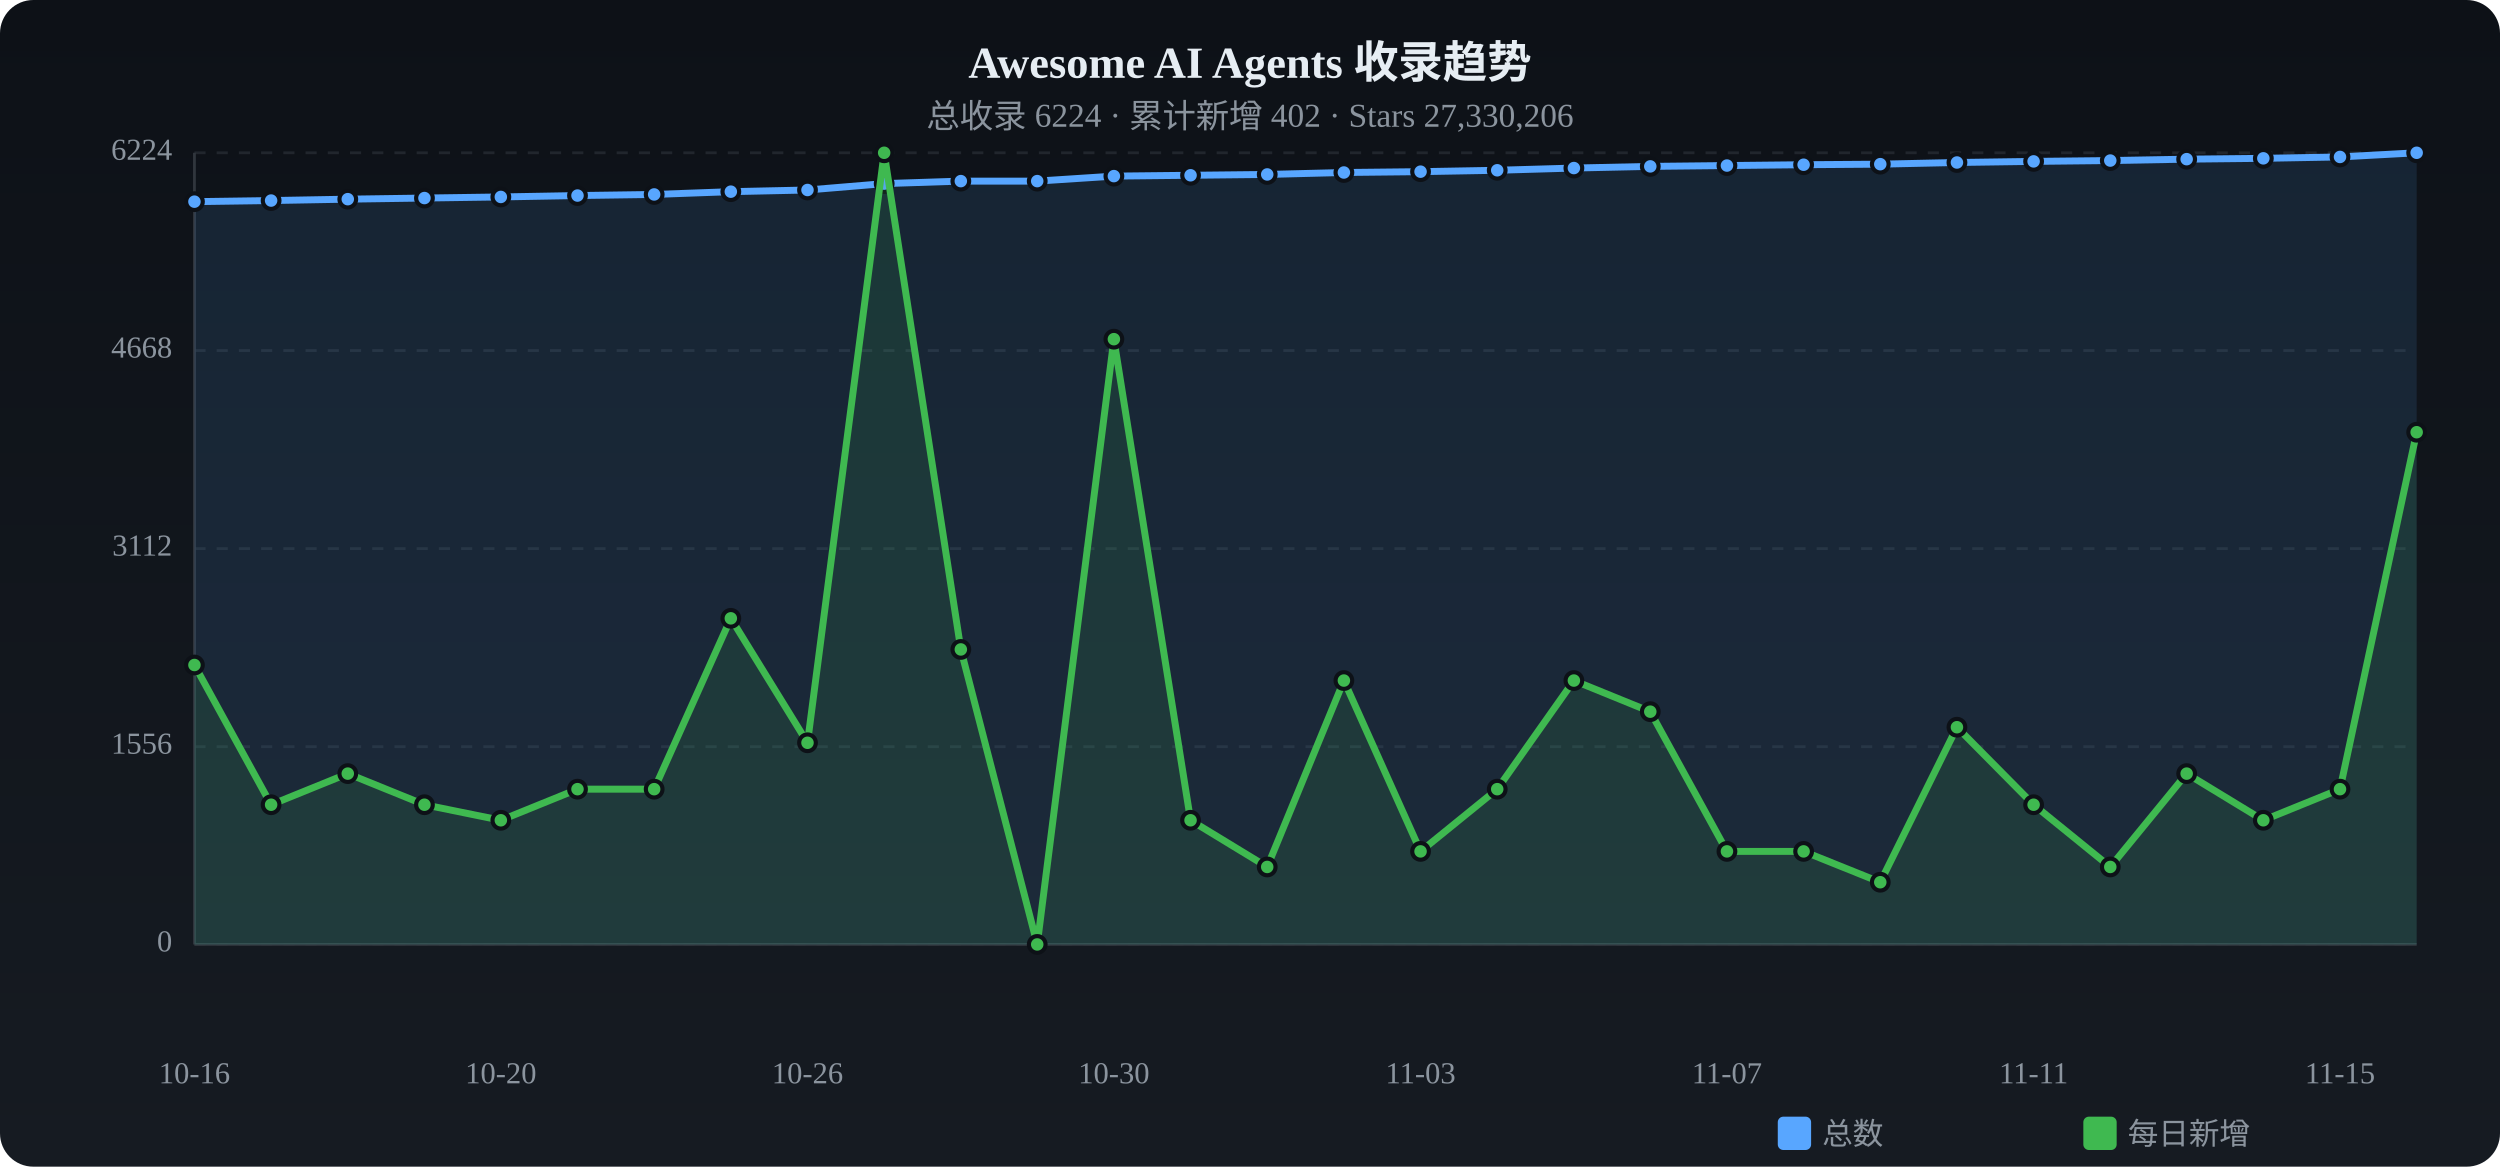
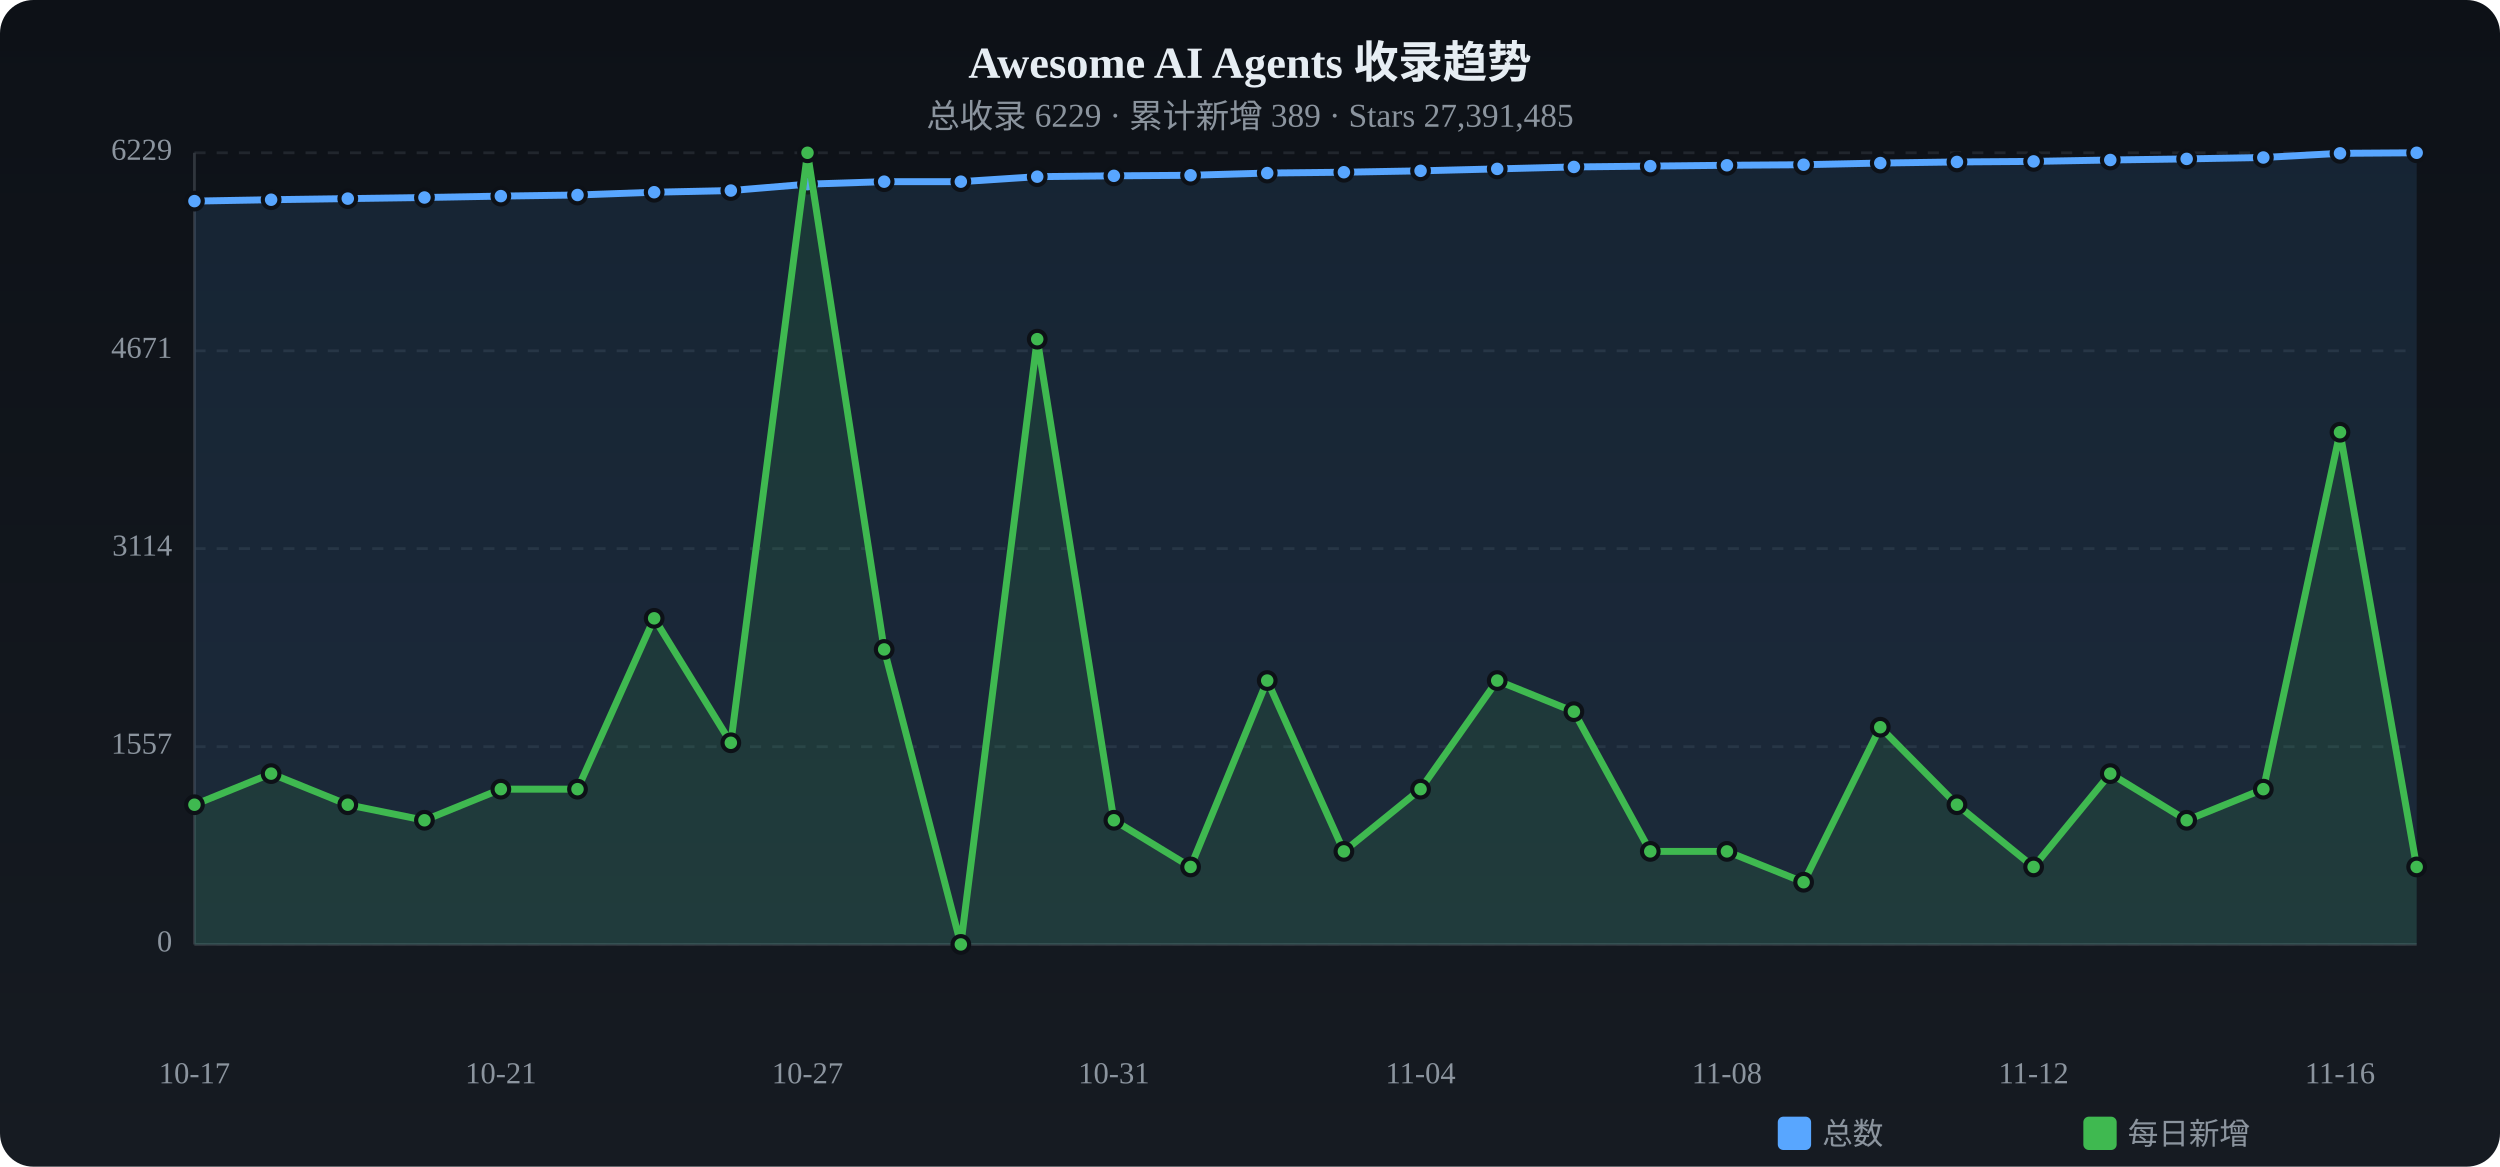
<svg xmlns="http://www.w3.org/2000/svg" viewBox="0 0 900 420" width="900" height="420">
  <defs>
    <linearGradient id="tbg" x1="0%" y1="0%" x2="0%" y2="100%">
      <stop offset="0%" stop-color="#0d1117" />
      <stop offset="100%" stop-color="#161b22" />
    </linearGradient>
  </defs>
  <rect width="900" height="420" rx="12" fill="url(#tbg)" />
  <text x="450.0" y="28" text-anchor="middle" fill="#e6edf3" font-size="16" font-weight="bold">Awesome AI Agents 收录趋势</text>
-   <text x="450.0" y="46" text-anchor="middle" fill="#8b949e" font-size="12">总收录 6224 · 累计新增 402 · Stars 27,330,206</text>
+   <text x="450.0" y="46" text-anchor="middle" fill="#8b949e" font-size="12">总收录 6229 · 累计新增 389 · Stars 27,391,485</text>
  <text x="62" y="340.0" text-anchor="end" fill="#8b949e" font-size="11" dominant-baseline="middle">0</text>
  <line x1="70" y1="340.0" x2="870" y2="340.0" stroke="#21262d" stroke-dasharray="4 4" />
-   <text x="62" y="268.8" text-anchor="end" fill="#8b949e" font-size="11" dominant-baseline="middle">1556</text>
+   <text x="62" y="268.8" text-anchor="end" fill="#8b949e" font-size="11" dominant-baseline="middle">1557</text>
  <line x1="70" y1="268.8" x2="870" y2="268.8" stroke="#21262d" stroke-dasharray="4 4" />
-   <text x="62" y="197.5" text-anchor="end" fill="#8b949e" font-size="11" dominant-baseline="middle">3112</text>
+   <text x="62" y="197.5" text-anchor="end" fill="#8b949e" font-size="11" dominant-baseline="middle">3114</text>
  <line x1="70" y1="197.5" x2="870" y2="197.5" stroke="#21262d" stroke-dasharray="4 4" />
-   <text x="62" y="126.2" text-anchor="end" fill="#8b949e" font-size="11" dominant-baseline="middle">4668</text>
-   <line x1="70" y1="126.2" x2="870" y2="126.2" stroke="#21262d" stroke-dasharray="4 4" />
-   <text x="62" y="55.0" text-anchor="end" fill="#8b949e" font-size="11" dominant-baseline="middle">6224</text>
+   <text x="62" y="126.3" text-anchor="end" fill="#8b949e" font-size="11" dominant-baseline="middle">4671</text>
+   <line x1="70" y1="126.3" x2="870" y2="126.3" stroke="#21262d" stroke-dasharray="4 4" />
+   <text x="62" y="55.0" text-anchor="end" fill="#8b949e" font-size="11" dominant-baseline="middle">6229</text>
  <line x1="70" y1="55.0" x2="870" y2="55.0" stroke="#21262d" stroke-dasharray="4 4" />
  <line x1="70" y1="55" x2="70" y2="340" stroke="#30363d" />
  <line x1="70" y1="340" x2="870" y2="340" stroke="#30363d" />
-   <path d="M70.0,72.6 L97.6,72.2 L125.2,71.7 L152.8,71.3 L180.3,70.9 L207.9,70.4 L235.5,70.0 L263.1,69.0 L290.7,68.4 L318.3,66.1 L345.9,65.2 L373.4,65.2 L401.0,63.4 L428.6,63.1 L456.2,62.8 L483.8,62.1 L511.4,61.8 L539.0,61.3 L566.6,60.5 L594.1,59.9 L621.7,59.6 L649.3,59.3 L676.9,59.1 L704.5,58.5 L732.1,58.1 L759.7,57.8 L787.2,57.3 L814.8,57.0 L842.4,56.5 L870.0,55.0 L870.0,340 L70.0,340 Z" fill="#58a6ff" opacity="0.12" />
-   <polyline points="70.0,72.6 97.6,72.2 125.2,71.7 152.8,71.3 180.3,70.9 207.9,70.4 235.5,70.0 263.1,69.0 290.7,68.4 318.3,66.1 345.9,65.2 373.4,65.2 401.0,63.4 428.6,63.1 456.2,62.8 483.8,62.1 511.4,61.8 539.0,61.3 566.6,60.5 594.1,59.9 621.7,59.6 649.3,59.3 676.9,59.1 704.5,58.5 732.1,58.1 759.7,57.8 787.2,57.3 814.8,57.0 842.4,56.5 870.0,55.0" fill="none" stroke="#58a6ff" stroke-width="2.5" stroke-linecap="round" stroke-linejoin="round" />
-   <circle cx="70.0" cy="72.6" r="3" fill="#58a6ff" stroke="#0d1117" stroke-width="1.5" />
-   <circle cx="97.6" cy="72.2" r="3" fill="#58a6ff" stroke="#0d1117" stroke-width="1.5" />
-   <circle cx="125.2" cy="71.7" r="3" fill="#58a6ff" stroke="#0d1117" stroke-width="1.5" />
-   <circle cx="152.8" cy="71.3" r="3" fill="#58a6ff" stroke="#0d1117" stroke-width="1.5" />
-   <circle cx="180.3" cy="70.9" r="3" fill="#58a6ff" stroke="#0d1117" stroke-width="1.5" />
-   <circle cx="207.9" cy="70.4" r="3" fill="#58a6ff" stroke="#0d1117" stroke-width="1.5" />
-   <circle cx="235.5" cy="70.0" r="3" fill="#58a6ff" stroke="#0d1117" stroke-width="1.5" />
-   <circle cx="263.1" cy="69.0" r="3" fill="#58a6ff" stroke="#0d1117" stroke-width="1.5" />
-   <circle cx="290.7" cy="68.4" r="3" fill="#58a6ff" stroke="#0d1117" stroke-width="1.5" />
-   <circle cx="318.3" cy="66.1" r="3" fill="#58a6ff" stroke="#0d1117" stroke-width="1.5" />
-   <circle cx="345.9" cy="65.2" r="3" fill="#58a6ff" stroke="#0d1117" stroke-width="1.5" />
-   <circle cx="373.4" cy="65.2" r="3" fill="#58a6ff" stroke="#0d1117" stroke-width="1.5" />
-   <circle cx="401.0" cy="63.4" r="3" fill="#58a6ff" stroke="#0d1117" stroke-width="1.5" />
+   <path d="M70.0,72.4 L97.6,71.9 L125.2,71.5 L152.8,71.1 L180.3,70.6 L207.9,70.2 L235.5,69.2 L263.1,68.6 L290.7,66.3 L318.3,65.4 L345.9,65.4 L373.4,63.6 L401.0,63.3 L428.6,63.1 L456.2,62.3 L483.8,62.0 L511.4,61.5 L539.0,60.8 L566.6,60.1 L594.1,59.8 L621.7,59.5 L649.3,59.3 L676.9,58.7 L704.5,58.3 L732.1,58.1 L759.7,57.6 L787.2,57.2 L814.8,56.7 L842.4,55.2 L870.0,55.0 L870.0,340 L70.0,340 Z" fill="#58a6ff" opacity="0.12" />
+   <polyline points="70.0,72.4 97.6,71.9 125.2,71.5 152.8,71.1 180.3,70.6 207.9,70.2 235.5,69.2 263.1,68.6 290.7,66.3 318.3,65.4 345.9,65.4 373.4,63.6 401.0,63.3 428.6,63.1 456.2,62.3 483.8,62.0 511.4,61.5 539.0,60.8 566.6,60.1 594.1,59.8 621.7,59.5 649.3,59.3 676.9,58.7 704.5,58.3 732.1,58.1 759.7,57.6 787.2,57.2 814.8,56.7 842.4,55.2 870.0,55.0" fill="none" stroke="#58a6ff" stroke-width="2.5" stroke-linecap="round" stroke-linejoin="round" />
+   <circle cx="70.0" cy="72.4" r="3" fill="#58a6ff" stroke="#0d1117" stroke-width="1.5" />
+   <circle cx="97.6" cy="71.9" r="3" fill="#58a6ff" stroke="#0d1117" stroke-width="1.5" />
+   <circle cx="125.2" cy="71.5" r="3" fill="#58a6ff" stroke="#0d1117" stroke-width="1.5" />
+   <circle cx="152.8" cy="71.1" r="3" fill="#58a6ff" stroke="#0d1117" stroke-width="1.5" />
+   <circle cx="180.3" cy="70.6" r="3" fill="#58a6ff" stroke="#0d1117" stroke-width="1.5" />
+   <circle cx="207.9" cy="70.2" r="3" fill="#58a6ff" stroke="#0d1117" stroke-width="1.5" />
+   <circle cx="235.5" cy="69.2" r="3" fill="#58a6ff" stroke="#0d1117" stroke-width="1.5" />
+   <circle cx="263.1" cy="68.6" r="3" fill="#58a6ff" stroke="#0d1117" stroke-width="1.5" />
+   <circle cx="290.7" cy="66.3" r="3" fill="#58a6ff" stroke="#0d1117" stroke-width="1.5" />
+   <circle cx="318.3" cy="65.4" r="3" fill="#58a6ff" stroke="#0d1117" stroke-width="1.5" />
+   <circle cx="345.9" cy="65.4" r="3" fill="#58a6ff" stroke="#0d1117" stroke-width="1.5" />
+   <circle cx="373.4" cy="63.6" r="3" fill="#58a6ff" stroke="#0d1117" stroke-width="1.5" />
+   <circle cx="401.0" cy="63.3" r="3" fill="#58a6ff" stroke="#0d1117" stroke-width="1.5" />
  <circle cx="428.6" cy="63.1" r="3" fill="#58a6ff" stroke="#0d1117" stroke-width="1.5" />
-   <circle cx="456.2" cy="62.8" r="3" fill="#58a6ff" stroke="#0d1117" stroke-width="1.5" />
-   <circle cx="483.8" cy="62.1" r="3" fill="#58a6ff" stroke="#0d1117" stroke-width="1.5" />
-   <circle cx="511.4" cy="61.8" r="3" fill="#58a6ff" stroke="#0d1117" stroke-width="1.5" />
-   <circle cx="539.0" cy="61.3" r="3" fill="#58a6ff" stroke="#0d1117" stroke-width="1.5" />
-   <circle cx="566.6" cy="60.5" r="3" fill="#58a6ff" stroke="#0d1117" stroke-width="1.5" />
-   <circle cx="594.1" cy="59.9" r="3" fill="#58a6ff" stroke="#0d1117" stroke-width="1.5" />
-   <circle cx="621.7" cy="59.6" r="3" fill="#58a6ff" stroke="#0d1117" stroke-width="1.5" />
+   <circle cx="456.2" cy="62.3" r="3" fill="#58a6ff" stroke="#0d1117" stroke-width="1.5" />
+   <circle cx="483.8" cy="62.0" r="3" fill="#58a6ff" stroke="#0d1117" stroke-width="1.5" />
+   <circle cx="511.4" cy="61.5" r="3" fill="#58a6ff" stroke="#0d1117" stroke-width="1.5" />
+   <circle cx="539.0" cy="60.8" r="3" fill="#58a6ff" stroke="#0d1117" stroke-width="1.5" />
+   <circle cx="566.6" cy="60.1" r="3" fill="#58a6ff" stroke="#0d1117" stroke-width="1.5" />
+   <circle cx="594.1" cy="59.8" r="3" fill="#58a6ff" stroke="#0d1117" stroke-width="1.5" />
+   <circle cx="621.7" cy="59.5" r="3" fill="#58a6ff" stroke="#0d1117" stroke-width="1.5" />
  <circle cx="649.3" cy="59.3" r="3" fill="#58a6ff" stroke="#0d1117" stroke-width="1.5" />
-   <circle cx="676.9" cy="59.1" r="3" fill="#58a6ff" stroke="#0d1117" stroke-width="1.5" />
-   <circle cx="704.5" cy="58.5" r="3" fill="#58a6ff" stroke="#0d1117" stroke-width="1.5" />
+   <circle cx="676.9" cy="58.7" r="3" fill="#58a6ff" stroke="#0d1117" stroke-width="1.5" />
+   <circle cx="704.5" cy="58.3" r="3" fill="#58a6ff" stroke="#0d1117" stroke-width="1.5" />
  <circle cx="732.1" cy="58.1" r="3" fill="#58a6ff" stroke="#0d1117" stroke-width="1.5" />
-   <circle cx="759.7" cy="57.8" r="3" fill="#58a6ff" stroke="#0d1117" stroke-width="1.5" />
-   <circle cx="787.2" cy="57.3" r="3" fill="#58a6ff" stroke="#0d1117" stroke-width="1.5" />
-   <circle cx="814.8" cy="57.0" r="3" fill="#58a6ff" stroke="#0d1117" stroke-width="1.5" />
-   <circle cx="842.4" cy="56.5" r="3" fill="#58a6ff" stroke="#0d1117" stroke-width="1.5" />
+   <circle cx="759.7" cy="57.6" r="3" fill="#58a6ff" stroke="#0d1117" stroke-width="1.5" />
+   <circle cx="787.2" cy="57.2" r="3" fill="#58a6ff" stroke="#0d1117" stroke-width="1.5" />
+   <circle cx="814.8" cy="56.7" r="3" fill="#58a6ff" stroke="#0d1117" stroke-width="1.5" />
+   <circle cx="842.4" cy="55.2" r="3" fill="#58a6ff" stroke="#0d1117" stroke-width="1.5" />
  <circle cx="870.0" cy="55.0" r="3" fill="#58a6ff" stroke="#0d1117" stroke-width="1.5" />
-   <path d="M70.0,239.4 L97.6,289.7 L125.2,278.5 L152.8,289.7 L180.3,295.3 L207.9,284.1 L235.5,284.1 L263.1,222.6 L290.7,267.4 L318.3,55.0 L345.9,233.8 L373.4,340.0 L401.0,122.1 L428.6,295.3 L456.2,312.1 L483.8,245.0 L511.4,306.5 L539.0,284.1 L566.6,245.0 L594.1,256.2 L621.7,306.5 L649.3,306.5 L676.9,317.6 L704.5,261.8 L732.1,289.7 L759.7,312.1 L787.2,278.5 L814.8,295.3 L842.4,284.1 L870.0,155.6 L870.0,340 L70.0,340 Z" fill="#3fb950" opacity="0.12" />
-   <polyline points="70.0,239.4 97.6,289.7 125.2,278.5 152.8,289.7 180.3,295.3 207.9,284.1 235.5,284.1 263.1,222.6 290.7,267.4 318.3,55.0 345.9,233.8 373.4,340.0 401.0,122.1 428.6,295.3 456.2,312.1 483.8,245.0 511.4,306.5 539.0,284.1 566.6,245.0 594.1,256.2 621.7,306.5 649.3,306.5 676.9,317.6 704.5,261.8 732.1,289.7 759.7,312.1 787.2,278.5 814.8,295.3 842.4,284.1 870.0,155.6" fill="none" stroke="#3fb950" stroke-width="2.5" stroke-linecap="round" stroke-linejoin="round" />
-   <circle cx="70.0" cy="239.4" r="3" fill="#3fb950" stroke="#0d1117" stroke-width="1.5" />
-   <circle cx="97.6" cy="289.7" r="3" fill="#3fb950" stroke="#0d1117" stroke-width="1.5" />
-   <circle cx="125.2" cy="278.5" r="3" fill="#3fb950" stroke="#0d1117" stroke-width="1.5" />
-   <circle cx="152.8" cy="289.7" r="3" fill="#3fb950" stroke="#0d1117" stroke-width="1.5" />
-   <circle cx="180.3" cy="295.3" r="3" fill="#3fb950" stroke="#0d1117" stroke-width="1.5" />
+   <path d="M70.0,289.7 L97.6,278.5 L125.2,289.7 L152.8,295.3 L180.3,284.1 L207.9,284.1 L235.5,222.6 L263.1,267.4 L290.7,55.0 L318.3,233.8 L345.9,340.0 L373.4,122.1 L401.0,295.3 L428.6,312.1 L456.2,245.0 L483.8,306.5 L511.4,284.1 L539.0,245.0 L566.6,256.2 L594.1,306.5 L621.7,306.5 L649.3,317.6 L676.9,261.8 L704.5,289.7 L732.1,312.1 L759.7,278.5 L787.2,295.3 L814.8,284.1 L842.4,155.6 L870.0,312.1 L870.0,340 L70.0,340 Z" fill="#3fb950" opacity="0.12" />
+   <polyline points="70.0,289.7 97.6,278.5 125.2,289.7 152.8,295.3 180.3,284.1 207.9,284.1 235.5,222.6 263.1,267.4 290.7,55.0 318.3,233.8 345.9,340.0 373.4,122.1 401.0,295.3 428.6,312.1 456.2,245.0 483.8,306.5 511.4,284.1 539.0,245.0 566.6,256.2 594.1,306.5 621.7,306.5 649.3,317.6 676.9,261.8 704.5,289.7 732.1,312.1 759.7,278.5 787.2,295.3 814.8,284.1 842.4,155.6 870.0,312.1" fill="none" stroke="#3fb950" stroke-width="2.5" stroke-linecap="round" stroke-linejoin="round" />
+   <circle cx="70.0" cy="289.7" r="3" fill="#3fb950" stroke="#0d1117" stroke-width="1.5" />
+   <circle cx="97.6" cy="278.5" r="3" fill="#3fb950" stroke="#0d1117" stroke-width="1.5" />
+   <circle cx="125.2" cy="289.7" r="3" fill="#3fb950" stroke="#0d1117" stroke-width="1.5" />
+   <circle cx="152.8" cy="295.3" r="3" fill="#3fb950" stroke="#0d1117" stroke-width="1.5" />
+   <circle cx="180.3" cy="284.1" r="3" fill="#3fb950" stroke="#0d1117" stroke-width="1.5" />
  <circle cx="207.9" cy="284.1" r="3" fill="#3fb950" stroke="#0d1117" stroke-width="1.5" />
-   <circle cx="235.5" cy="284.1" r="3" fill="#3fb950" stroke="#0d1117" stroke-width="1.5" />
-   <circle cx="263.1" cy="222.6" r="3" fill="#3fb950" stroke="#0d1117" stroke-width="1.5" />
-   <circle cx="290.7" cy="267.4" r="3" fill="#3fb950" stroke="#0d1117" stroke-width="1.5" />
-   <circle cx="318.3" cy="55.0" r="3" fill="#3fb950" stroke="#0d1117" stroke-width="1.5" />
-   <circle cx="345.9" cy="233.8" r="3" fill="#3fb950" stroke="#0d1117" stroke-width="1.5" />
-   <circle cx="373.4" cy="340.0" r="3" fill="#3fb950" stroke="#0d1117" stroke-width="1.5" />
-   <circle cx="401.0" cy="122.1" r="3" fill="#3fb950" stroke="#0d1117" stroke-width="1.5" />
-   <circle cx="428.6" cy="295.3" r="3" fill="#3fb950" stroke="#0d1117" stroke-width="1.5" />
-   <circle cx="456.2" cy="312.1" r="3" fill="#3fb950" stroke="#0d1117" stroke-width="1.5" />
-   <circle cx="483.8" cy="245.0" r="3" fill="#3fb950" stroke="#0d1117" stroke-width="1.5" />
-   <circle cx="511.4" cy="306.5" r="3" fill="#3fb950" stroke="#0d1117" stroke-width="1.5" />
-   <circle cx="539.0" cy="284.1" r="3" fill="#3fb950" stroke="#0d1117" stroke-width="1.5" />
-   <circle cx="566.6" cy="245.0" r="3" fill="#3fb950" stroke="#0d1117" stroke-width="1.5" />
-   <circle cx="594.1" cy="256.2" r="3" fill="#3fb950" stroke="#0d1117" stroke-width="1.5" />
+   <circle cx="235.5" cy="222.6" r="3" fill="#3fb950" stroke="#0d1117" stroke-width="1.5" />
+   <circle cx="263.1" cy="267.4" r="3" fill="#3fb950" stroke="#0d1117" stroke-width="1.5" />
+   <circle cx="290.7" cy="55.0" r="3" fill="#3fb950" stroke="#0d1117" stroke-width="1.5" />
+   <circle cx="318.3" cy="233.8" r="3" fill="#3fb950" stroke="#0d1117" stroke-width="1.5" />
+   <circle cx="345.9" cy="340.0" r="3" fill="#3fb950" stroke="#0d1117" stroke-width="1.5" />
+   <circle cx="373.4" cy="122.1" r="3" fill="#3fb950" stroke="#0d1117" stroke-width="1.5" />
+   <circle cx="401.0" cy="295.3" r="3" fill="#3fb950" stroke="#0d1117" stroke-width="1.5" />
+   <circle cx="428.6" cy="312.1" r="3" fill="#3fb950" stroke="#0d1117" stroke-width="1.5" />
+   <circle cx="456.2" cy="245.0" r="3" fill="#3fb950" stroke="#0d1117" stroke-width="1.5" />
+   <circle cx="483.8" cy="306.5" r="3" fill="#3fb950" stroke="#0d1117" stroke-width="1.5" />
+   <circle cx="511.4" cy="284.1" r="3" fill="#3fb950" stroke="#0d1117" stroke-width="1.5" />
+   <circle cx="539.0" cy="245.0" r="3" fill="#3fb950" stroke="#0d1117" stroke-width="1.5" />
+   <circle cx="566.6" cy="256.2" r="3" fill="#3fb950" stroke="#0d1117" stroke-width="1.5" />
+   <circle cx="594.1" cy="306.5" r="3" fill="#3fb950" stroke="#0d1117" stroke-width="1.5" />
  <circle cx="621.7" cy="306.5" r="3" fill="#3fb950" stroke="#0d1117" stroke-width="1.5" />
-   <circle cx="649.3" cy="306.5" r="3" fill="#3fb950" stroke="#0d1117" stroke-width="1.5" />
-   <circle cx="676.9" cy="317.6" r="3" fill="#3fb950" stroke="#0d1117" stroke-width="1.5" />
-   <circle cx="704.5" cy="261.8" r="3" fill="#3fb950" stroke="#0d1117" stroke-width="1.5" />
-   <circle cx="732.1" cy="289.7" r="3" fill="#3fb950" stroke="#0d1117" stroke-width="1.5" />
-   <circle cx="759.7" cy="312.1" r="3" fill="#3fb950" stroke="#0d1117" stroke-width="1.5" />
-   <circle cx="787.2" cy="278.5" r="3" fill="#3fb950" stroke="#0d1117" stroke-width="1.5" />
-   <circle cx="814.8" cy="295.3" r="3" fill="#3fb950" stroke="#0d1117" stroke-width="1.5" />
-   <circle cx="842.4" cy="284.1" r="3" fill="#3fb950" stroke="#0d1117" stroke-width="1.5" />
-   <circle cx="870.0" cy="155.6" r="3" fill="#3fb950" stroke="#0d1117" stroke-width="1.5" />
-   <text x="70.0" y="390" text-anchor="middle" fill="#8b949e" font-size="11">10-16</text>
-   <text x="180.3" y="390" text-anchor="middle" fill="#8b949e" font-size="11">10-20</text>
-   <text x="290.7" y="390" text-anchor="middle" fill="#8b949e" font-size="11">10-26</text>
-   <text x="401.0" y="390" text-anchor="middle" fill="#8b949e" font-size="11">10-30</text>
-   <text x="511.4" y="390" text-anchor="middle" fill="#8b949e" font-size="11">11-03</text>
-   <text x="621.7" y="390" text-anchor="middle" fill="#8b949e" font-size="11">11-07</text>
-   <text x="732.1" y="390" text-anchor="middle" fill="#8b949e" font-size="11">11-11</text>
-   <text x="842.4" y="390" text-anchor="middle" fill="#8b949e" font-size="11">11-15</text>
+   <circle cx="649.3" cy="317.6" r="3" fill="#3fb950" stroke="#0d1117" stroke-width="1.5" />
+   <circle cx="676.9" cy="261.8" r="3" fill="#3fb950" stroke="#0d1117" stroke-width="1.5" />
+   <circle cx="704.5" cy="289.7" r="3" fill="#3fb950" stroke="#0d1117" stroke-width="1.5" />
+   <circle cx="732.1" cy="312.1" r="3" fill="#3fb950" stroke="#0d1117" stroke-width="1.5" />
+   <circle cx="759.7" cy="278.5" r="3" fill="#3fb950" stroke="#0d1117" stroke-width="1.5" />
+   <circle cx="787.2" cy="295.3" r="3" fill="#3fb950" stroke="#0d1117" stroke-width="1.5" />
+   <circle cx="814.8" cy="284.1" r="3" fill="#3fb950" stroke="#0d1117" stroke-width="1.5" />
+   <circle cx="842.4" cy="155.6" r="3" fill="#3fb950" stroke="#0d1117" stroke-width="1.5" />
+   <circle cx="870.0" cy="312.1" r="3" fill="#3fb950" stroke="#0d1117" stroke-width="1.5" />
+   <text x="70.0" y="390" text-anchor="middle" fill="#8b949e" font-size="11">10-17</text>
+   <text x="180.3" y="390" text-anchor="middle" fill="#8b949e" font-size="11">10-21</text>
+   <text x="290.7" y="390" text-anchor="middle" fill="#8b949e" font-size="11">10-27</text>
+   <text x="401.0" y="390" text-anchor="middle" fill="#8b949e" font-size="11">10-31</text>
+   <text x="511.4" y="390" text-anchor="middle" fill="#8b949e" font-size="11">11-04</text>
+   <text x="621.7" y="390" text-anchor="middle" fill="#8b949e" font-size="11">11-08</text>
+   <text x="732.1" y="390" text-anchor="middle" fill="#8b949e" font-size="11">11-12</text>
+   <text x="842.4" y="390" text-anchor="middle" fill="#8b949e" font-size="11">11-16</text>
  <rect x="640" y="402" width="12" height="12" rx="2" fill="#58a6ff" />
  <text x="656" y="412" fill="#8b949e" font-size="11">总数</text>
  <rect x="750" y="402" width="12" height="12" rx="2" fill="#3fb950" />
  <text x="766" y="412" fill="#8b949e" font-size="11">每日新增</text>
</svg>
